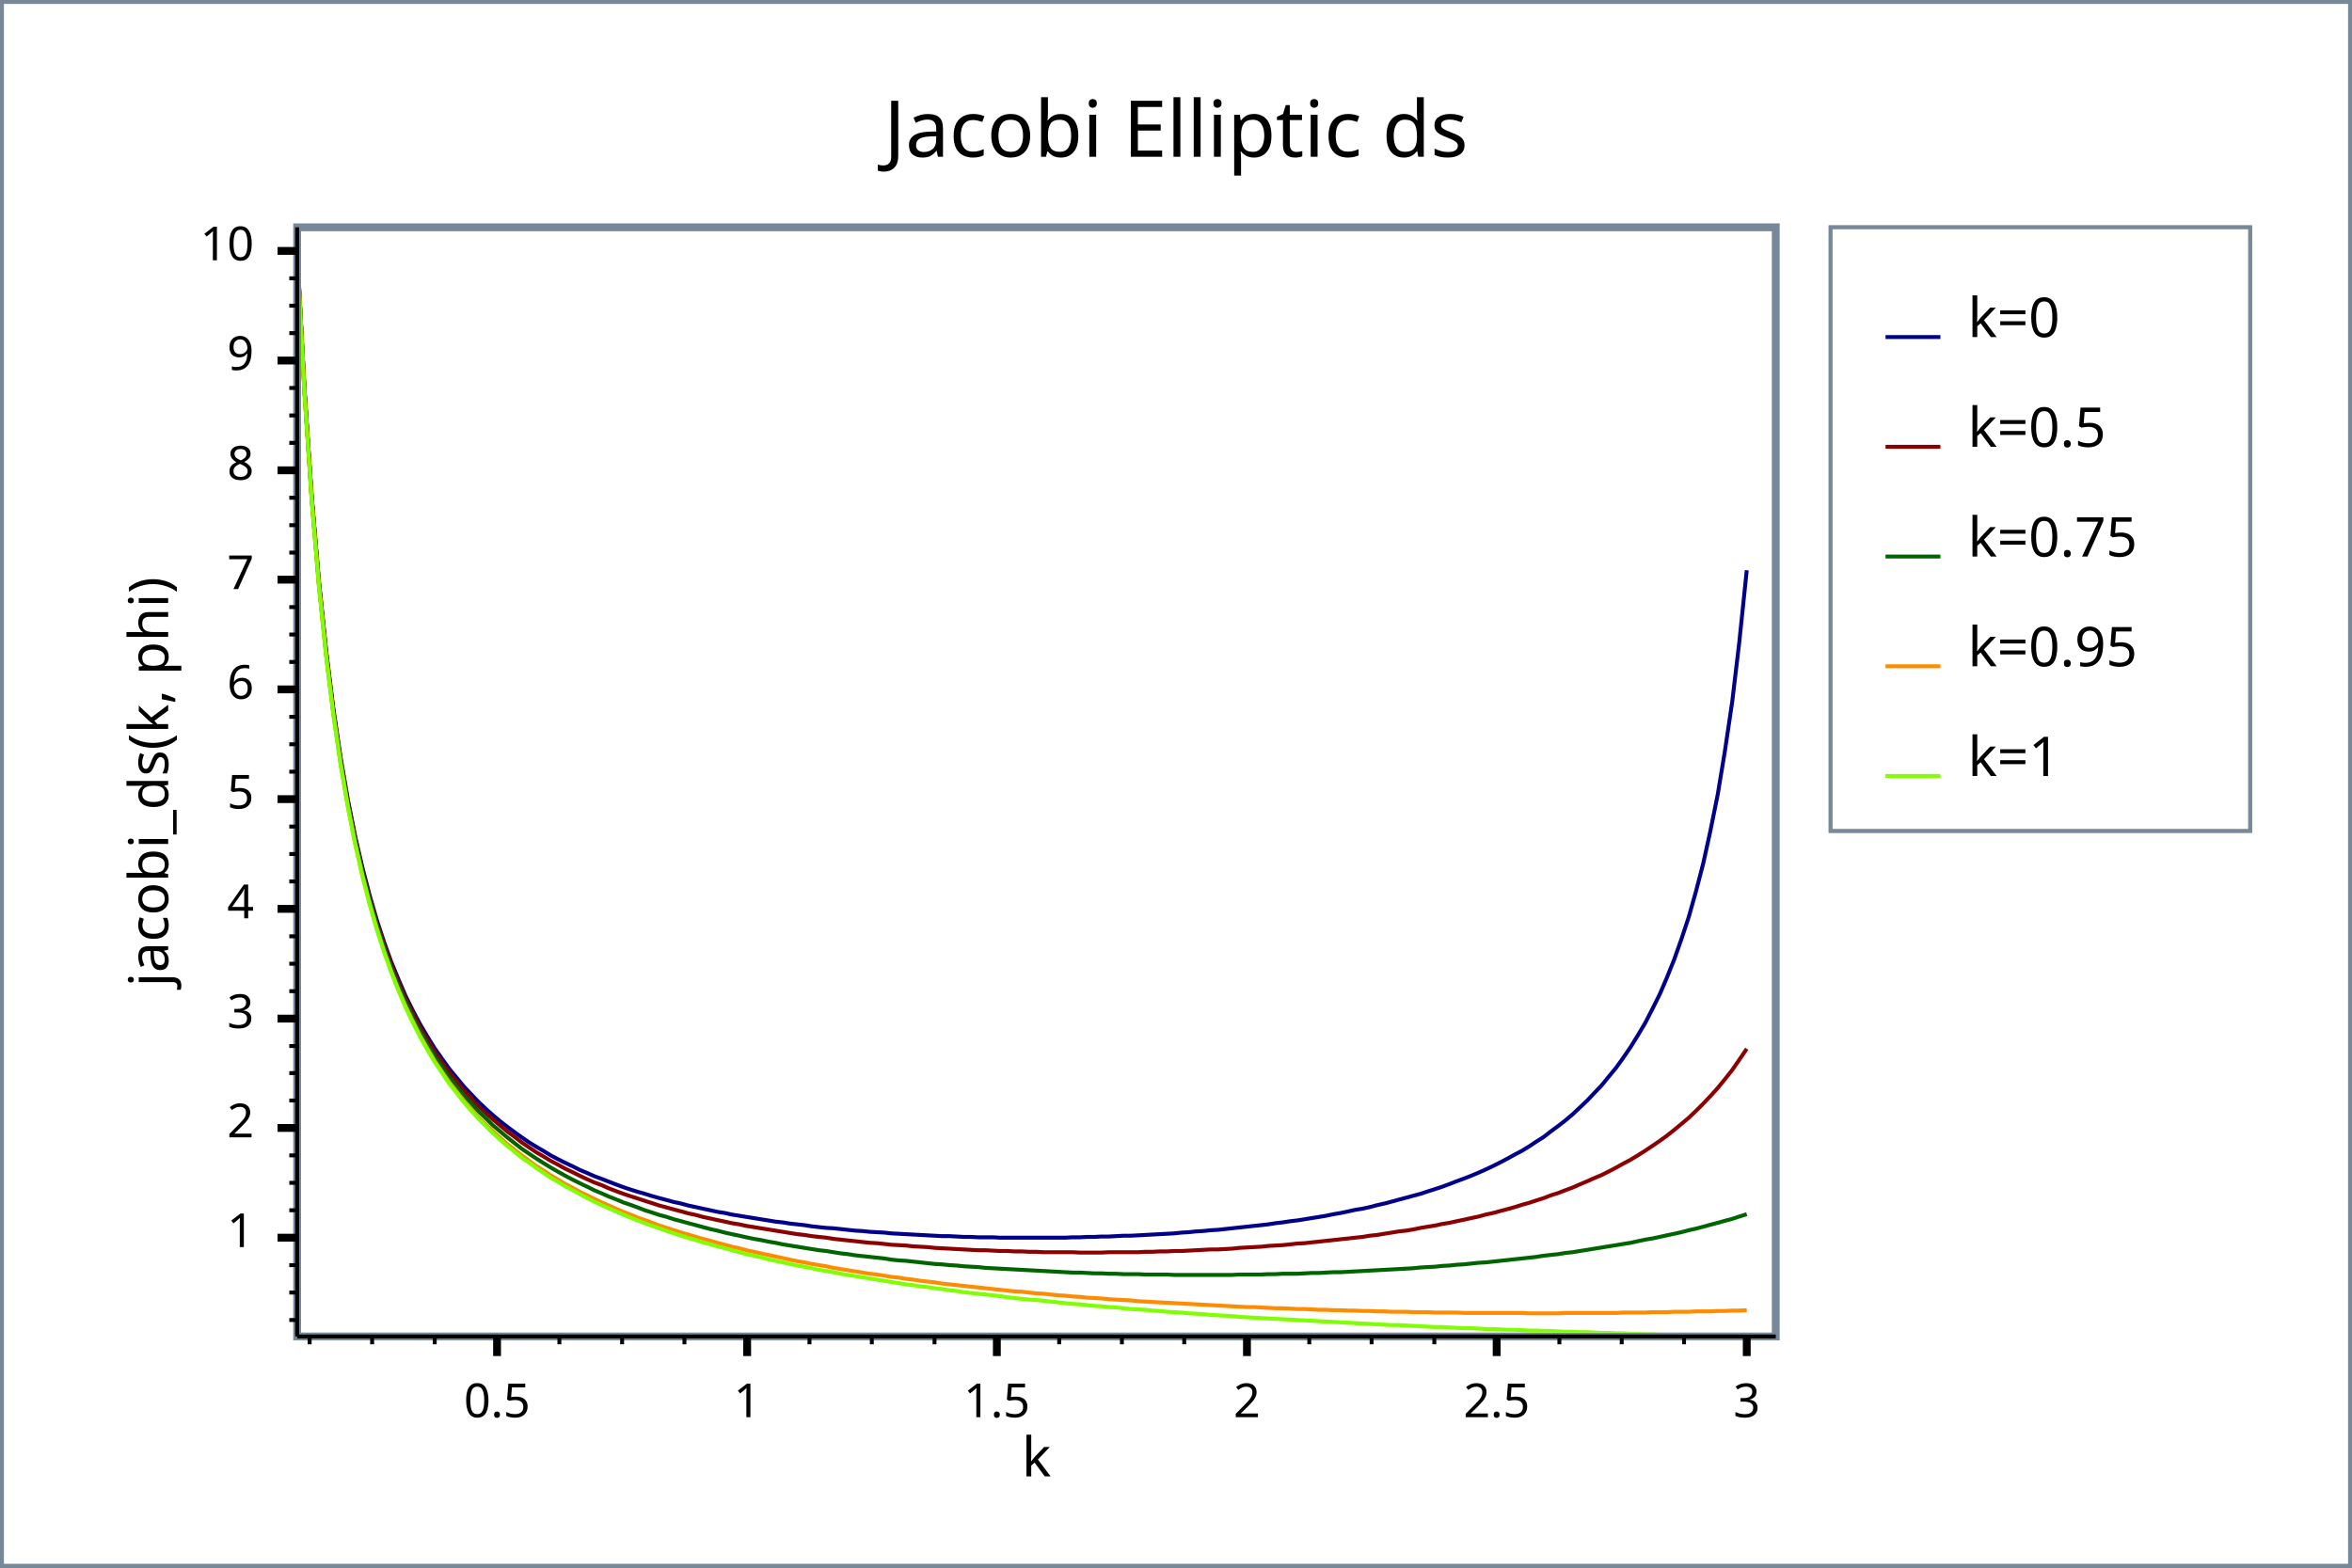
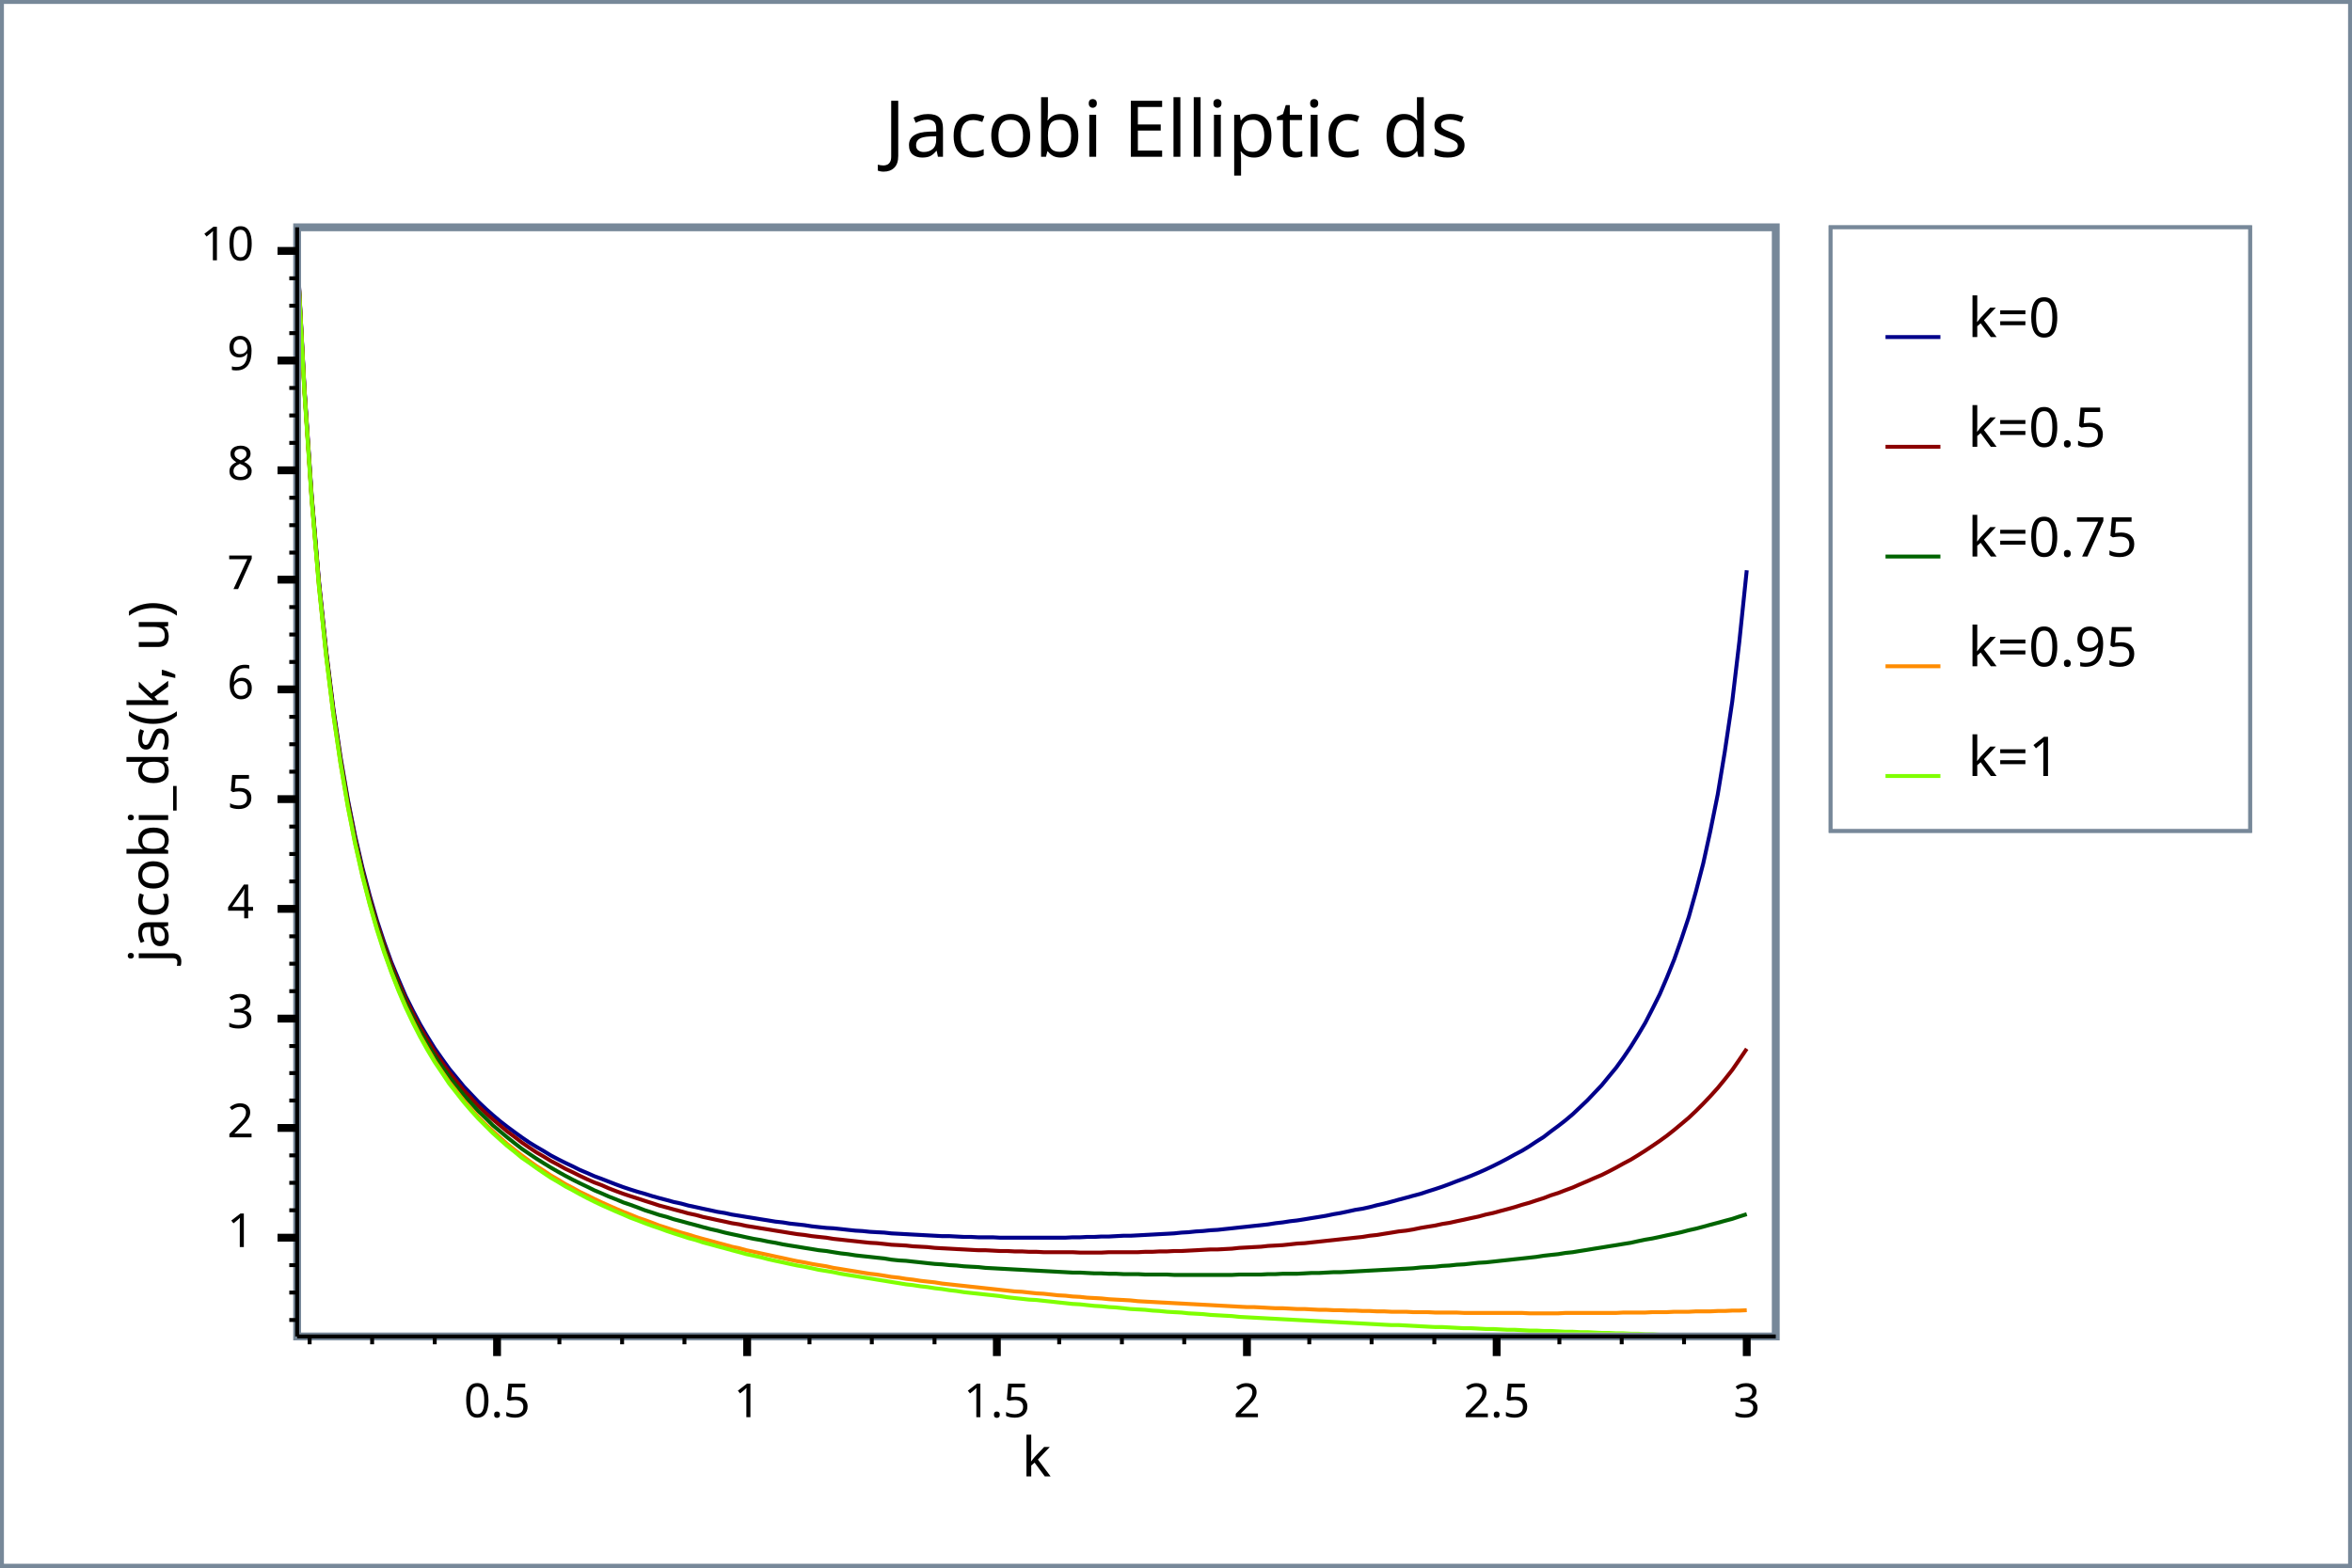
<svg xmlns="http://www.w3.org/2000/svg" width="600" height="400" version="1.1">
  <meta name="copyright" content="John Maddock" />
  <meta name="date" content="2008" />
  <clipPath id="plot_window">
    <rect x="76.8" y="59" width="375.2" height="281" />
  </clipPath>
  <g id="imageBackground" stroke="rgb(119,136,153)" fill="rgb(255,255,255)" stroke-width="2">
    <rect x="0" y="0" width="600" height="400" />
  </g>
  <g id="plotBackground" stroke="rgb(119,136,153)" fill="rgb(255,255,255)" stroke-width="2">
    <rect x="75.8" y="58" width="377.2" height="283" />
  </g>
  <g id="yMinorGrid" stroke="rgb(200,220,255)" stroke-width="0.5" />
  <g id="yMajorGrid" stroke="rgb(200,220,255)" stroke-width="1" />
  <g id="xMinorGrid" stroke="rgb(200,220,255)" stroke-width="0.5" />
  <g id="xMajorGrid" stroke="rgb(200,220,255)" stroke-width="1" />
  <g id="yAxis" stroke="rgb(0,0,0)" stroke-width="1">
    <line x1="75.8" y1="58" x2="75.8" y2="341" />
  </g>
  <g id="xAxis" stroke="rgb(0,0,0)" stroke-width="1">
    <line x1="75.8" y1="341" x2="453" y2="341" />
  </g>
  <g id="yMinorTicks" stroke="rgb(0,0,0)" stroke-width="1">
    <path d="M73.8,336.8 L75.8,336.8 M73.8,329.8 L75.8,329.8 M73.8,322.8 L75.8,322.8 M73.8,308.8 L75.8,308.8 M73.8,301.8 L75.8,301.8 M73.8,294.8 L75.8,294.8 M73.8,280.8 L75.8,280.8 M73.8,273.8 L75.8,273.8 M73.8,266.9 L75.8,266.9 M73.8,252.9 L75.8,252.9 M73.8,245.9 L75.8,245.9 M73.8,238.9 L75.8,238.9 M73.8,224.9 L75.8,224.9 M73.8,217.9 L75.8,217.9 M73.8,210.9 L75.8,210.9 M73.8,196.9 L75.8,196.9 M73.8,189.9 L75.8,189.9 M73.8,182.9 L75.8,182.9 M73.8,168.9 L75.8,168.9 M73.8,161.9 L75.8,161.9 M73.8,154.9 L75.8,154.9 M73.8,141 L75.8,141 M73.8,134 L75.8,134 M73.8,127 L75.8,127 M73.8,113 L75.8,113 M73.8,106 L75.8,106 M73.8,98.99 L75.8,98.99 M73.8,85 L75.8,85 M73.8,78 L75.8,78 M73.8,71.01 L75.8,71.01 " fill="none" />
  </g>
  <g id="xMinorTicks" stroke="rgb(0,0,0)" stroke-width="1">
    <path d="M78.99,341 L78.99,343 M94.93,341 L94.93,343 M110.9,341 L110.9,343 M142.7,341 L142.7,343 M158.7,341 L158.7,343 M174.6,341 L174.6,343 M206.5,341 L206.5,343 M222.4,341 L222.4,343 M238.4,341 L238.4,343 M270.2,341 L270.2,343 M286.2,341 L286.2,343 M302.1,341 L302.1,343 M334,341 L334,343 M349.9,341 L349.9,343 M365.9,341 L365.9,343 M397.8,341 L397.8,343 M413.7,341 L413.7,343 M429.6,341 L429.6,343 " fill="none" />
  </g>
  <g id="yMajorTicks" stroke="rgb(0,0,0)" stroke-width="2">
    <path d="M70.8,315.8 L75.8,315.8 M70.8,287.8 L75.8,287.8 M70.8,259.9 L75.8,259.9 M70.8,231.9 L75.8,231.9 M70.8,203.9 L75.8,203.9 M70.8,175.9 L75.8,175.9 M70.8,147.9 L75.8,147.9 M70.8,120 L75.8,120 M70.8,91.99 L75.8,91.99 M70.8,64.02 L75.8,64.02 " fill="none" />
  </g>
  <g id="xMajorTicks" stroke="rgb(0,0,0)" stroke-width="2">
    <path d="M126.8,341 L126.8,346 M190.6,341 L190.6,346 M254.3,341 L254.3,346 M318.1,341 L318.1,346 M381.8,341 L381.8,346 M445.6,341 L445.6,346 " fill="none" />
  </g>
  <g id="xTicksValues">
    <text x="126.8" y="361.6" text-anchor="middle" font-size="12" font-family="Verdana">0.5</text>
    <text x="190.6" y="361.6" text-anchor="middle" font-size="12" font-family="Verdana">1</text>
    <text x="254.3" y="361.6" text-anchor="middle" font-size="12" font-family="Verdana">1.5</text>
    <text x="318.1" y="361.6" text-anchor="middle" font-size="12" font-family="Verdana">2</text>
    <text x="381.8" y="361.6" text-anchor="middle" font-size="12" font-family="Verdana">2.5</text>
    <text x="445.6" y="361.6" text-anchor="middle" font-size="12" font-family="Verdana">3</text>
  </g>
  <g id="yTicksValues">
    <text x="64.8" y="318.2" text-anchor="end" font-size="12" font-family="Verdana">1</text>
    <text x="64.8" y="290.2" text-anchor="end" font-size="12" font-family="Verdana">2</text>
    <text x="64.8" y="262.3" text-anchor="end" font-size="12" font-family="Verdana">3</text>
    <text x="64.8" y="234.3" text-anchor="end" font-size="12" font-family="Verdana">4</text>
    <text x="64.8" y="206.3" text-anchor="end" font-size="12" font-family="Verdana">5</text>
    <text x="64.8" y="178.3" text-anchor="end" font-size="12" font-family="Verdana">6</text>
    <text x="64.8" y="150.3" text-anchor="end" font-size="12" font-family="Verdana">7</text>
    <text x="64.8" y="122.4" text-anchor="end" font-size="12" font-family="Verdana">8</text>
    <text x="64.8" y="94.39" text-anchor="end" font-size="12" font-family="Verdana">9</text>
    <text x="64.8" y="66.42" text-anchor="end" font-size="12" font-family="Verdana">10</text>
  </g>
  <g id="yLabel">
-     <text x="42.9" y="199.5" text-anchor="middle" transform="rotate(-90 42.9 199.5 )" font-size="14" font-family="Verdana">jacobi_ds(k, phi)</text>
+     <text x="42.9" y="199.5" text-anchor="middle" transform="rotate(-90 42.9 199.5 )" font-size="14" font-family="Verdana">jacobi_ds(k, u)</text>
  </g>
  <g id="xLabel">
    <text x="264.4" y="376.7" text-anchor="middle" font-size="14" font-family="Verdana">k</text>
  </g>
  <g id="plotLines" stroke-width="2">
    <g clip-path="url(#plot_window)" stroke="rgb(0,0,139)" stroke-width="1">
      <path d="M75.8,63.55 L77.65,98.91 L79.5,126.3 L81.35,148.2 L83.2,166 L85.04,180.8 L86.89,193.3 L88.74,204 L90.59,213.3 L92.44,221.3 L94.29,228.4 L96.14,234.8 L97.99,240.4 L99.83,245.5 L101.7,250 L103.5,254.2 L105.4,258 L107.2,261.4 L109.1,264.6 L110.9,267.5 L112.8,270.2 L114.6,272.7 L116.5,275 L118.3,277.2 L120.2,279.2 L122,281.1 L123.9,282.9 L125.7,284.5 L127.6,286.1 L129.4,287.5 L131.3,288.9 L133.1,290.2 L135,291.5 L136.8,292.6 L138.7,293.7 L140.5,294.8 L142.4,295.8 L144.2,296.7 L146.1,297.6 L147.9,298.5 L149.8,299.3 L151.6,300.1 L153.5,300.8 L155.3,301.5 L157.1,302.2 L159,302.9 L160.8,303.5 L162.7,304.1 L164.5,304.6 L166.4,305.2 L168.2,305.7 L170.1,306.2 L171.9,306.7 L173.8,307.1 L175.6,307.6 L177.5,308 L179.3,308.4 L181.2,308.8 L183,309.2 L184.9,309.5 L186.7,309.9 L188.6,310.2 L190.4,310.5 L192.3,310.8 L194.1,311.1 L196,311.4 L197.8,311.7 L199.7,311.9 L201.5,312.2 L203.4,312.4 L205.2,312.6 L207.1,312.9 L208.9,313.1 L210.8,313.3 L212.6,313.4 L214.5,313.6 L216.3,313.8 L218.2,314 L220,314.1 L221.9,314.3 L223.7,314.4 L225.6,314.5 L227.4,314.7 L229.3,314.8 L231.1,314.9 L232.9,315 L234.8,315.1 L236.6,315.2 L238.5,315.3 L240.3,315.4 L242.2,315.4 L244,315.5 L245.9,315.6 L247.7,315.6 L249.6,315.7 L251.4,315.7 L253.3,315.7 L255.1,315.8 L257,315.8 L258.8,315.8 L260.7,315.8 L262.5,315.8 L264.4,315.8 L266.2,315.8 L268.1,315.8 L269.9,315.8 L271.8,315.8 L273.6,315.7 L275.5,315.7 L277.3,315.6 L279.2,315.6 L281,315.5 L282.9,315.5 L284.7,315.4 L286.6,315.3 L288.4,315.3 L290.3,315.2 L292.1,315.1 L294,315 L295.8,314.9 L297.7,314.8 L299.5,314.7 L301.4,314.5 L303.2,314.4 L305.1,314.2 L306.9,314.1 L308.8,313.9 L310.6,313.8 L312.4,313.6 L314.3,313.4 L316.1,313.2 L318,313 L319.8,312.8 L321.7,312.6 L323.5,312.4 L325.4,312.1 L327.2,311.9 L329.1,311.6 L330.9,311.4 L332.8,311.1 L334.6,310.8 L336.5,310.5 L338.3,310.2 L340.2,309.8 L342,309.5 L343.9,309.1 L345.7,308.7 L347.6,308.4 L349.4,308 L351.3,307.5 L353.1,307.1 L355,306.6 L356.8,306.1 L358.7,305.6 L360.5,305.1 L362.4,304.6 L364.2,304 L366.1,303.4 L367.9,302.8 L369.8,302.1 L371.6,301.4 L373.5,300.7 L375.3,300 L377.2,299.2 L379,298.4 L380.9,297.5 L382.7,296.6 L384.6,295.6 L386.4,294.6 L388.3,293.6 L390.1,292.5 L391.9,291.3 L393.8,290.1 L395.6,288.7 L397.5,287.3 L399.3,285.9 L401.2,284.3 L403,282.6 L404.9,280.8 L406.7,278.9 L408.6,276.9 L410.4,274.7 L412.3,272.4 L414.1,269.9 L416,267.1 L417.8,264.2 L419.7,261 L421.5,257.5 L423.4,253.7 L425.2,249.5 L427.1,244.8 L428.9,239.7 L430.8,234 L432.6,227.6 L434.5,220.3 L436.3,212.1 L438.2,202.7 L440,191.8 L441.9,179 L443.7,163.8 L445.6,145.5 " fill="none" />
    </g>
    <g clip-path="url(#plot_window)" stroke="rgb(139,0,0)" stroke-width="1">
      <path d="M75.8,63.78 L77.65,99.18 L79.5,126.6 L81.35,148.5 L83.2,166.3 L85.04,181.2 L86.89,193.7 L88.74,204.5 L90.59,213.8 L92.44,221.9 L94.29,229 L96.14,235.4 L97.99,241 L99.83,246.1 L101.7,250.7 L103.5,254.9 L105.4,258.7 L107.2,262.2 L109.1,265.4 L110.9,268.4 L112.8,271.1 L114.6,273.6 L116.5,276 L118.3,278.2 L120.2,280.2 L122,282.2 L123.9,284 L125.7,285.6 L127.6,287.2 L129.4,288.7 L131.3,290.1 L133.1,291.5 L135,292.8 L136.8,294 L138.7,295.1 L140.5,296.2 L142.4,297.2 L144.2,298.2 L146.1,299.1 L147.9,300 L149.8,300.9 L151.6,301.7 L153.5,302.4 L155.3,303.2 L157.1,303.9 L159,304.6 L160.8,305.2 L162.7,305.8 L164.5,306.4 L166.4,307 L168.2,307.6 L170.1,308.1 L171.9,308.6 L173.8,309.1 L175.6,309.6 L177.5,310 L179.3,310.5 L181.2,310.9 L183,311.3 L184.9,311.7 L186.7,312.1 L188.6,312.4 L190.4,312.8 L192.3,313.1 L194.1,313.4 L196,313.7 L197.8,314 L199.7,314.3 L201.5,314.6 L203.4,314.9 L205.2,315.1 L207.1,315.4 L208.9,315.6 L210.8,315.8 L212.6,316.1 L214.5,316.3 L216.3,316.5 L218.2,316.7 L220,316.9 L221.9,317.1 L223.7,317.2 L225.6,317.4 L227.4,317.6 L229.3,317.7 L231.1,317.8 L232.9,318 L234.8,318.1 L236.6,318.2 L238.5,318.4 L240.3,318.5 L242.2,318.6 L244,318.7 L245.9,318.8 L247.7,318.9 L249.6,319 L251.4,319 L253.3,319.1 L255.1,319.2 L257,319.2 L258.8,319.3 L260.7,319.3 L262.5,319.4 L264.4,319.4 L266.2,319.5 L268.1,319.5 L269.9,319.5 L271.8,319.5 L273.6,319.5 L275.5,319.6 L277.3,319.6 L279.2,319.6 L281,319.6 L282.9,319.5 L284.7,319.5 L286.6,319.5 L288.4,319.5 L290.3,319.5 L292.1,319.4 L294,319.4 L295.8,319.3 L297.7,319.3 L299.5,319.2 L301.4,319.2 L303.2,319.1 L305.1,319 L306.9,318.9 L308.8,318.8 L310.6,318.8 L312.4,318.7 L314.3,318.6 L316.1,318.4 L318,318.3 L319.8,318.2 L321.7,318.1 L323.5,317.9 L325.4,317.8 L327.2,317.7 L329.1,317.5 L330.9,317.3 L332.8,317.2 L334.6,317 L336.5,316.8 L338.3,316.6 L340.2,316.4 L342,316.2 L343.9,316 L345.7,315.8 L347.6,315.6 L349.4,315.3 L351.3,315.1 L353.1,314.8 L355,314.5 L356.8,314.2 L358.7,314 L360.5,313.7 L362.4,313.3 L364.2,313 L366.1,312.7 L367.9,312.3 L369.8,312 L371.6,311.6 L373.5,311.2 L375.3,310.8 L377.2,310.4 L379,309.9 L380.9,309.5 L382.7,309 L384.6,308.5 L386.4,308 L388.3,307.4 L390.1,306.9 L391.9,306.3 L393.8,305.7 L395.6,305 L397.5,304.4 L399.3,303.7 L401.2,303 L403,302.2 L404.9,301.4 L406.7,300.6 L408.6,299.8 L410.4,298.9 L412.3,297.9 L414.1,296.9 L416,295.9 L417.8,294.8 L419.7,293.6 L421.5,292.4 L423.4,291.1 L425.2,289.8 L427.1,288.3 L428.9,286.8 L430.8,285.2 L432.6,283.5 L434.5,281.6 L436.3,279.7 L438.2,277.6 L440,275.4 L441.9,273 L443.7,270.4 L445.6,267.6 " fill="none" />
    </g>
    <g clip-path="url(#plot_window)" stroke="rgb(0,100,0)" stroke-width="1">
      <path d="M75.8,64.07 L77.65,99.51 L79.5,127 L81.35,148.9 L83.2,166.8 L85.04,181.7 L86.89,194.3 L88.74,205.1 L90.59,214.4 L92.44,222.5 L94.29,229.7 L96.14,236.1 L97.99,241.8 L99.83,247 L101.7,251.6 L103.5,255.8 L105.4,259.7 L107.2,263.2 L109.1,266.5 L110.9,269.5 L112.8,272.2 L114.6,274.8 L116.5,277.2 L118.3,279.4 L120.2,281.5 L122,283.5 L123.9,285.3 L125.7,287.1 L127.6,288.7 L129.4,290.2 L131.3,291.7 L133.1,293.1 L135,294.4 L136.8,295.6 L138.7,296.8 L140.5,297.9 L142.4,299 L144.2,300 L146.1,301 L147.9,301.9 L149.8,302.8 L151.6,303.7 L153.5,304.5 L155.3,305.3 L157.1,306 L159,306.8 L160.8,307.4 L162.7,308.1 L164.5,308.8 L166.4,309.4 L168.2,310 L170.1,310.5 L171.9,311.1 L173.8,311.6 L175.6,312.1 L177.5,312.6 L179.3,313.1 L181.2,313.6 L183,314 L184.9,314.5 L186.7,314.9 L188.6,315.3 L190.4,315.7 L192.3,316.1 L194.1,316.4 L196,316.8 L197.8,317.1 L199.7,317.5 L201.5,317.8 L203.4,318.1 L205.2,318.4 L207.1,318.7 L208.9,319 L210.8,319.2 L212.6,319.5 L214.5,319.8 L216.3,320 L218.2,320.3 L220,320.5 L221.9,320.7 L223.7,320.9 L225.6,321.1 L227.4,321.4 L229.3,321.6 L231.1,321.7 L232.9,321.9 L234.8,322.1 L236.6,322.3 L238.5,322.5 L240.3,322.6 L242.2,322.8 L244,322.9 L245.9,323.1 L247.7,323.2 L249.6,323.3 L251.4,323.5 L253.3,323.6 L255.1,323.7 L257,323.8 L258.8,323.9 L260.7,324 L262.5,324.1 L264.4,324.2 L266.2,324.3 L268.1,324.4 L269.9,324.5 L271.8,324.6 L273.6,324.7 L275.5,324.7 L277.3,324.8 L279.2,324.9 L281,324.9 L282.9,325 L284.7,325 L286.6,325.1 L288.4,325.1 L290.3,325.1 L292.1,325.2 L294,325.2 L295.8,325.2 L297.7,325.2 L299.5,325.3 L301.4,325.3 L303.2,325.3 L305.1,325.3 L306.9,325.3 L308.8,325.3 L310.6,325.3 L312.4,325.3 L314.3,325.3 L316.1,325.2 L318,325.2 L319.8,325.2 L321.7,325.2 L323.5,325.1 L325.4,325.1 L327.2,325 L329.1,325 L330.9,325 L332.8,324.9 L334.6,324.8 L336.5,324.8 L338.3,324.7 L340.2,324.6 L342,324.6 L343.9,324.5 L345.7,324.4 L347.6,324.3 L349.4,324.2 L351.3,324.1 L353.1,324 L355,323.9 L356.8,323.8 L358.7,323.7 L360.5,323.6 L362.4,323.4 L364.2,323.3 L366.1,323.2 L367.9,323 L369.8,322.9 L371.6,322.7 L373.5,322.6 L375.3,322.4 L377.2,322.2 L379,322.1 L380.9,321.9 L382.7,321.7 L384.6,321.5 L386.4,321.3 L388.3,321.1 L390.1,320.9 L391.9,320.7 L393.8,320.4 L395.6,320.2 L397.5,320 L399.3,319.7 L401.2,319.5 L403,319.2 L404.9,318.9 L406.7,318.6 L408.6,318.3 L410.4,318 L412.3,317.7 L414.1,317.4 L416,317.1 L417.8,316.7 L419.7,316.3 L421.5,316 L423.4,315.6 L425.2,315.2 L427.1,314.8 L428.9,314.4 L430.8,313.9 L432.6,313.5 L434.5,313 L436.3,312.5 L438.2,312 L440,311.5 L441.9,311 L443.7,310.4 L445.6,309.8 " fill="none" />
    </g>
    <g clip-path="url(#plot_window)" stroke="rgb(255,140,0)" stroke-width="1">
      <path d="M75.8,64.39 L77.65,99.88 L79.5,127.4 L81.35,149.4 L83.2,167.3 L85.04,182.2 L86.89,194.9 L88.74,205.7 L90.59,215.1 L92.44,223.3 L94.29,230.5 L96.14,236.9 L97.99,242.7 L99.83,247.9 L101.7,252.6 L103.5,256.8 L105.4,260.7 L107.2,264.3 L109.1,267.6 L110.9,270.7 L112.8,273.5 L114.6,276.1 L116.5,278.5 L118.3,280.8 L120.2,283 L122,285 L123.9,286.9 L125.7,288.6 L127.6,290.3 L129.4,291.9 L131.3,293.4 L133.1,294.8 L135,296.2 L136.8,297.5 L138.7,298.7 L140.5,299.9 L142.4,301 L144.2,302.1 L146.1,303.1 L147.9,304.1 L149.8,305 L151.6,305.9 L153.5,306.8 L155.3,307.6 L157.1,308.4 L159,309.2 L160.8,309.9 L162.7,310.7 L164.5,311.3 L166.4,312 L168.2,312.7 L170.1,313.3 L171.9,313.9 L173.8,314.5 L175.6,315 L177.5,315.6 L179.3,316.1 L181.2,316.6 L183,317.1 L184.9,317.6 L186.7,318.1 L188.6,318.5 L190.4,319 L192.3,319.4 L194.1,319.8 L196,320.2 L197.8,320.6 L199.7,321 L201.5,321.4 L203.4,321.8 L205.2,322.1 L207.1,322.5 L208.9,322.8 L210.8,323.1 L212.6,323.5 L214.5,323.8 L216.3,324.1 L218.2,324.4 L220,324.7 L221.9,325 L223.7,325.2 L225.6,325.5 L227.4,325.8 L229.3,326 L231.1,326.3 L232.9,326.5 L234.8,326.8 L236.6,327 L238.5,327.2 L240.3,327.5 L242.2,327.7 L244,327.9 L245.9,328.1 L247.7,328.3 L249.6,328.5 L251.4,328.7 L253.3,328.9 L255.1,329.1 L257,329.3 L258.8,329.5 L260.7,329.6 L262.5,329.8 L264.4,330 L266.2,330.1 L268.1,330.3 L269.9,330.5 L271.8,330.6 L273.6,330.8 L275.5,330.9 L277.3,331.1 L279.2,331.2 L281,331.3 L282.9,331.5 L284.7,331.6 L286.6,331.7 L288.4,331.8 L290.3,332 L292.1,332.1 L294,332.2 L295.8,332.3 L297.7,332.4 L299.5,332.5 L301.4,332.6 L303.2,332.7 L305.1,332.8 L306.9,332.9 L308.8,333 L310.6,333.1 L312.4,333.2 L314.3,333.3 L316.1,333.4 L318,333.5 L319.8,333.5 L321.7,333.6 L323.5,333.7 L325.4,333.8 L327.2,333.8 L329.1,333.9 L330.9,334 L332.8,334 L334.6,334.1 L336.5,334.2 L338.3,334.2 L340.2,334.3 L342,334.3 L343.9,334.4 L345.7,334.4 L347.6,334.5 L349.4,334.5 L351.3,334.6 L353.1,334.6 L355,334.7 L356.8,334.7 L358.7,334.7 L360.5,334.8 L362.4,334.8 L364.2,334.8 L366.1,334.9 L367.9,334.9 L369.8,334.9 L371.6,334.9 L373.5,335 L375.3,335 L377.2,335 L379,335 L380.9,335 L382.7,335 L384.6,335 L386.4,335 L388.3,335 L390.1,335.1 L391.9,335.1 L393.8,335.1 L395.6,335.1 L397.5,335.1 L399.3,335 L401.2,335 L403,335 L404.9,335 L406.7,335 L408.6,335 L410.4,335 L412.3,335 L414.1,334.9 L416,334.9 L417.8,334.9 L419.7,334.9 L421.5,334.8 L423.4,334.8 L425.2,334.8 L427.1,334.7 L428.9,334.7 L430.8,334.7 L432.6,334.6 L434.5,334.6 L436.3,334.6 L438.2,334.5 L440,334.5 L441.9,334.4 L443.7,334.4 L445.6,334.3 " fill="none" />
    </g>
    <g clip-path="url(#plot_window)" stroke="rgb(127,255,0)" stroke-width="1">
      <path d="M75.8,64.48 L77.65,99.98 L79.5,127.5 L81.35,149.5 L83.2,167.5 L85.04,182.4 L86.89,195 L88.74,205.9 L90.59,215.3 L92.44,223.5 L94.29,230.7 L96.14,237.2 L97.99,243 L99.83,248.1 L101.7,252.9 L103.5,257.1 L105.4,261.1 L107.2,264.6 L109.1,268 L110.9,271 L112.8,273.8 L114.6,276.5 L116.5,278.9 L118.3,281.2 L120.2,283.4 L122,285.4 L123.9,287.3 L125.7,289.1 L127.6,290.8 L129.4,292.4 L131.3,293.9 L133.1,295.4 L135,296.7 L136.8,298 L138.7,299.3 L140.5,300.5 L142.4,301.6 L144.2,302.7 L146.1,303.7 L147.9,304.7 L149.8,305.7 L151.6,306.6 L153.5,307.5 L155.3,308.3 L157.1,309.1 L159,309.9 L160.8,310.7 L162.7,311.4 L164.5,312.1 L166.4,312.8 L168.2,313.4 L170.1,314.1 L171.9,314.7 L173.8,315.3 L175.6,315.9 L177.5,316.4 L179.3,317 L181.2,317.5 L183,318 L184.9,318.5 L186.7,319 L188.6,319.5 L190.4,320 L192.3,320.4 L194.1,320.8 L196,321.3 L197.8,321.7 L199.7,322.1 L201.5,322.5 L203.4,322.9 L205.2,323.2 L207.1,323.6 L208.9,324 L210.8,324.3 L212.6,324.6 L214.5,325 L216.3,325.3 L218.2,325.6 L220,325.9 L221.9,326.2 L223.7,326.5 L225.6,326.8 L227.4,327.1 L229.3,327.4 L231.1,327.7 L232.9,327.9 L234.8,328.2 L236.6,328.4 L238.5,328.7 L240.3,328.9 L242.2,329.2 L244,329.4 L245.9,329.7 L247.7,329.9 L249.6,330.1 L251.4,330.3 L253.3,330.5 L255.1,330.7 L257,331 L258.8,331.2 L260.7,331.4 L262.5,331.6 L264.4,331.7 L266.2,331.9 L268.1,332.1 L269.9,332.3 L271.8,332.5 L273.6,332.7 L275.5,332.8 L277.3,333 L279.2,333.2 L281,333.3 L282.9,333.5 L284.7,333.6 L286.6,333.8 L288.4,334 L290.3,334.1 L292.1,334.2 L294,334.4 L295.8,334.5 L297.7,334.7 L299.5,334.8 L301.4,334.9 L303.2,335.1 L305.1,335.2 L306.9,335.3 L308.8,335.5 L310.6,335.6 L312.4,335.7 L314.3,335.8 L316.1,336 L318,336.1 L319.8,336.2 L321.7,336.3 L323.5,336.4 L325.4,336.5 L327.2,336.6 L329.1,336.7 L330.9,336.8 L332.8,336.9 L334.6,337 L336.5,337.1 L338.3,337.2 L340.2,337.3 L342,337.4 L343.9,337.5 L345.7,337.6 L347.6,337.7 L349.4,337.8 L351.3,337.9 L353.1,338 L355,338.1 L356.8,338.1 L358.7,338.2 L360.5,338.3 L362.4,338.4 L364.2,338.5 L366.1,338.6 L367.9,338.6 L369.8,338.7 L371.6,338.8 L373.5,338.9 L375.3,338.9 L377.2,339 L379,339.1 L380.9,339.1 L382.7,339.2 L384.6,339.3 L386.4,339.3 L388.3,339.4 L390.1,339.5 L391.9,339.5 L393.8,339.6 L395.6,339.6 L397.5,339.7 L399.3,339.8 L401.2,339.8 L403,339.9 L404.9,339.9 L406.7,340 L408.6,340.1 L410.4,340.1 L412.3,340.2 L414.1,340.2 L416,340.3 L417.8,340.3 L419.7,340.4 L421.5,340.4 L423.4,340.5 L425.2,340.5 L427.1,340.6 L428.9,340.6 L430.8,340.7 L432.6,340.7 L434.5,340.7 L436.3,340.8 L438.2,340.8 L440,340.9 L441.9,340.9 L443.7,341 L445.6,341 " fill="none" />
    </g>
  </g>
  <g id="plotPoints" clip-path="url(#plot_window)" />
  <g id="legendBackground" stroke="rgb(119,136,153)" fill="rgb(255,255,255)" stroke-width="1">
    <rect x="467" y="58" width="107" height="154" />
    <rect x="467" y="58" width="107" height="154" />
  </g>
  <g id="legendPoints">
    <g stroke="rgb(0,0,139)" fill="rgb(255,255,255)" stroke-width="1">
      <line x1="481" y1="86" x2="495" y2="86" />
    </g>
    <g stroke="rgb(139,0,0)" fill="rgb(255,255,255)" stroke-width="1">
      <line x1="481" y1="114" x2="495" y2="114" />
    </g>
    <g stroke="rgb(0,100,0)" fill="rgb(255,255,255)" stroke-width="1">
      <line x1="481" y1="142" x2="495" y2="142" />
    </g>
    <g stroke="rgb(255,140,0)" fill="rgb(255,255,255)" stroke-width="1">
      <line x1="481" y1="170" x2="495" y2="170" />
    </g>
    <g stroke="rgb(127,255,0)" fill="rgb(255,255,255)" stroke-width="1">
      <line x1="481" y1="198" x2="495" y2="198" />
    </g>
  </g>
  <g id="legendText">
    <text x="502" y="86" font-size="14" font-family="Verdana">k=0</text>
    <text x="502" y="114" font-size="14" font-family="Verdana">k=0.5</text>
    <text x="502" y="142" font-size="14" font-family="Verdana">k=0.75</text>
    <text x="502" y="170" font-size="14" font-family="Verdana">k=0.95</text>
    <text x="502" y="198" font-size="14" font-family="Verdana">k=1</text>
  </g>
  <g id="title">
    <text x="300" y="40" text-anchor="middle" font-size="20" font-family="Verdana">Jacobi Elliptic ds</text>
  </g>
  <g id="plotXValues" />
  <g id="plotYValues" />
</svg>
